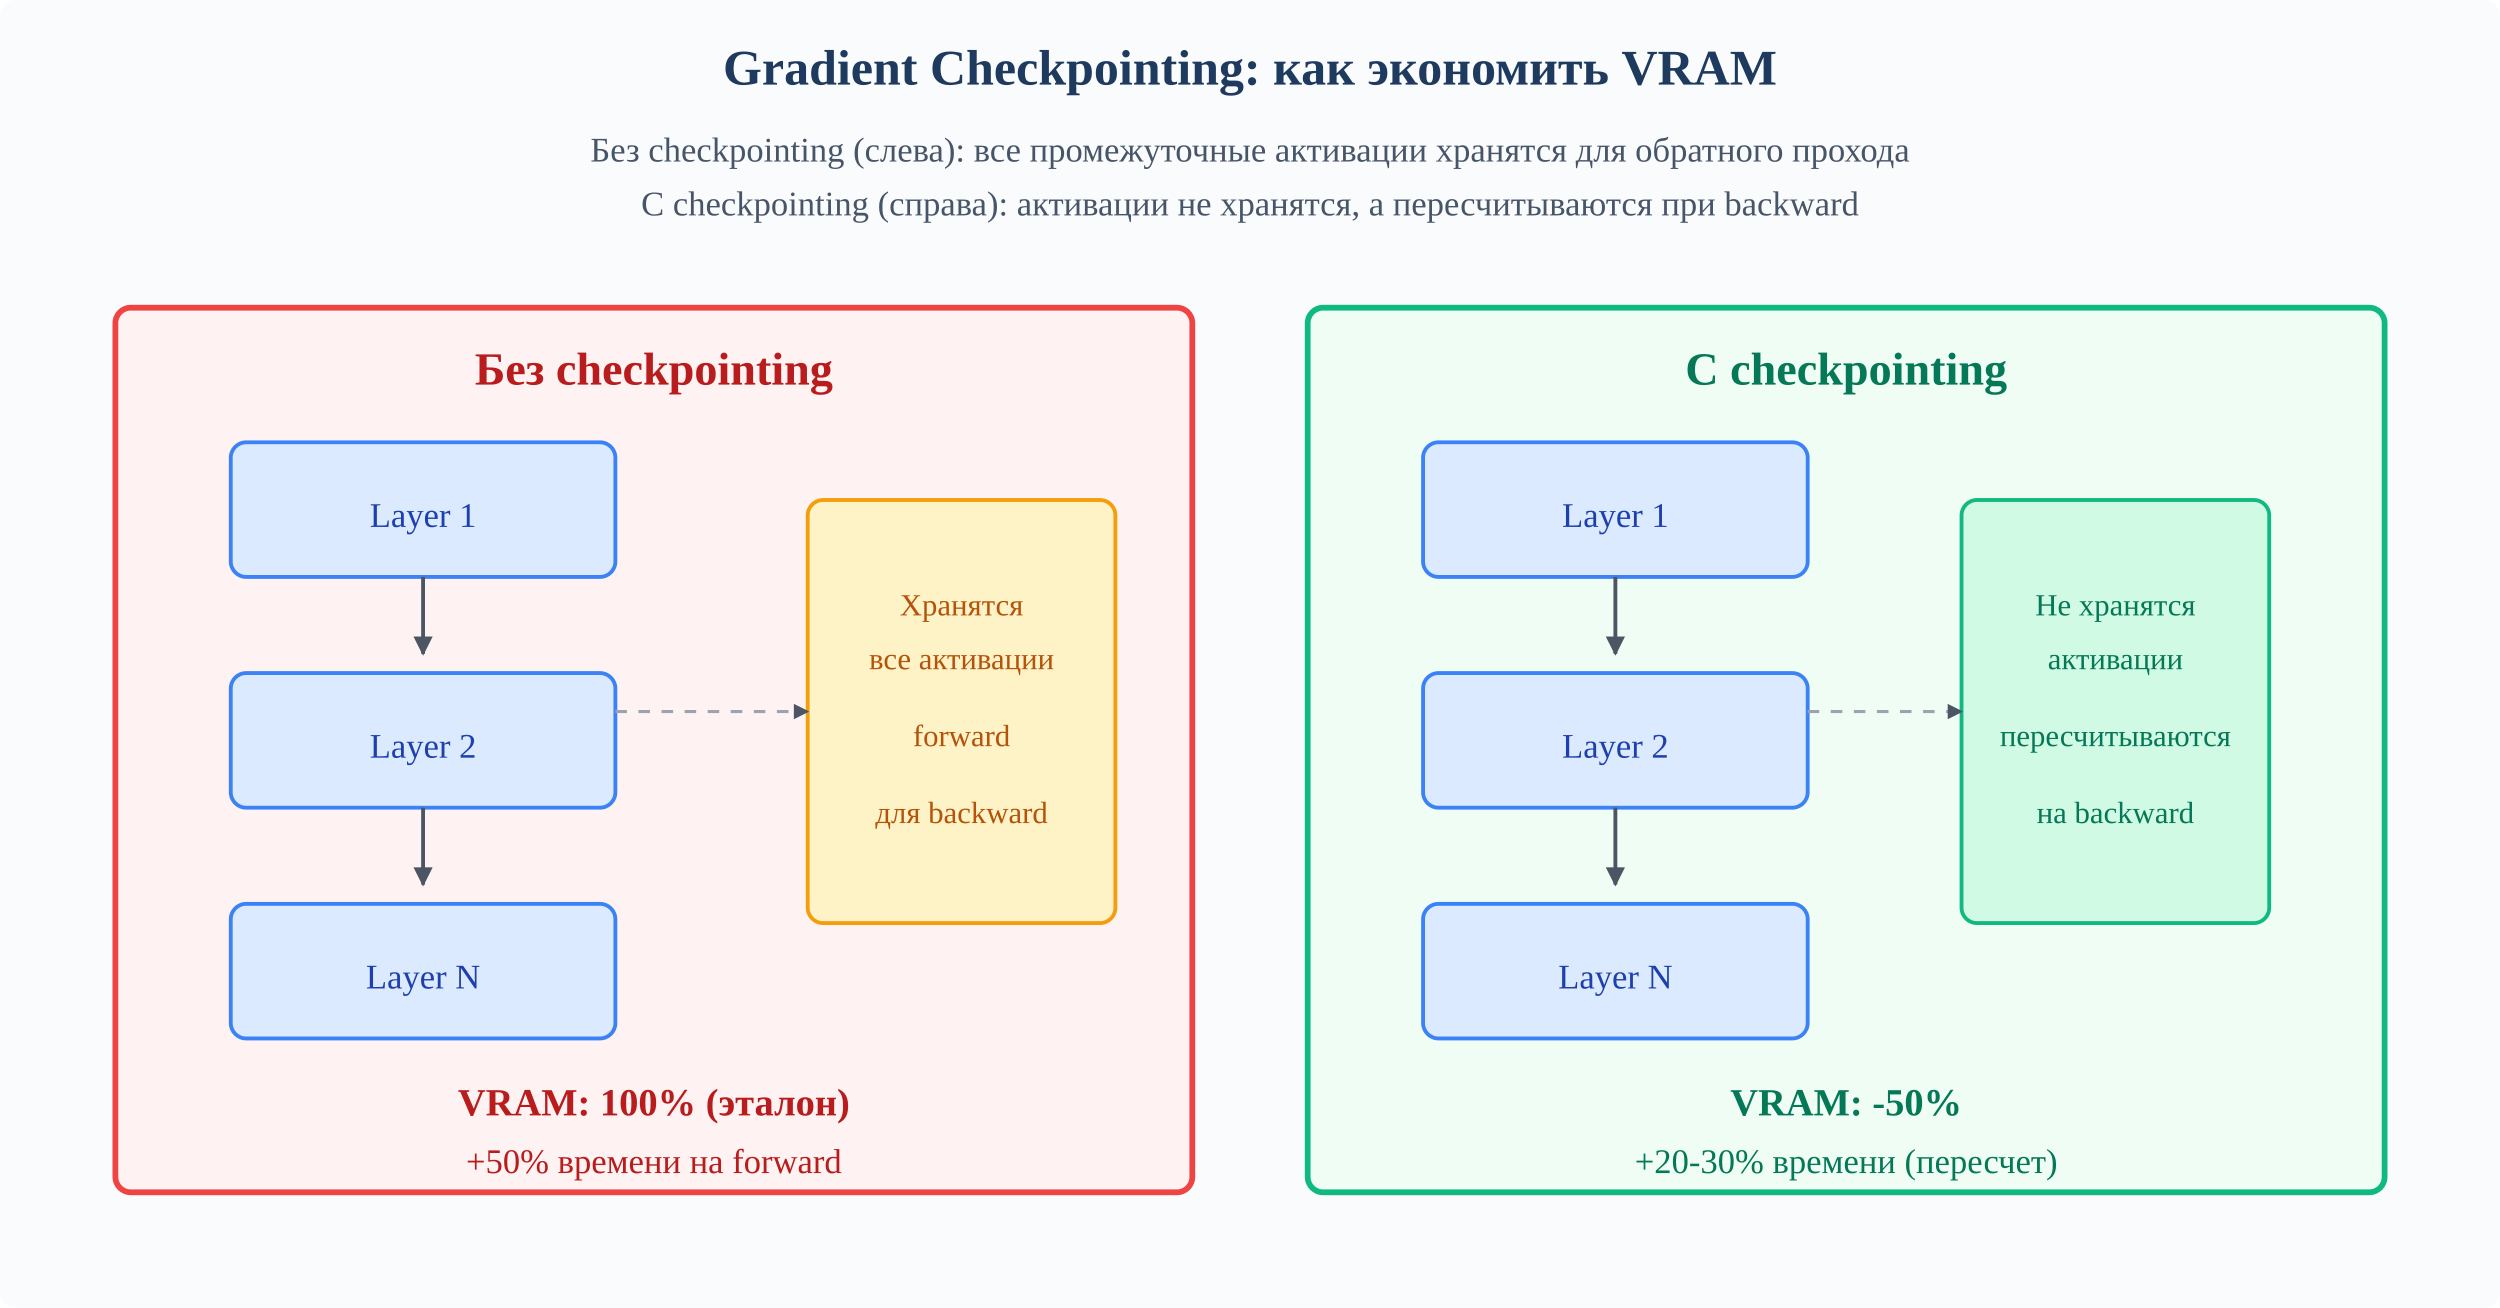
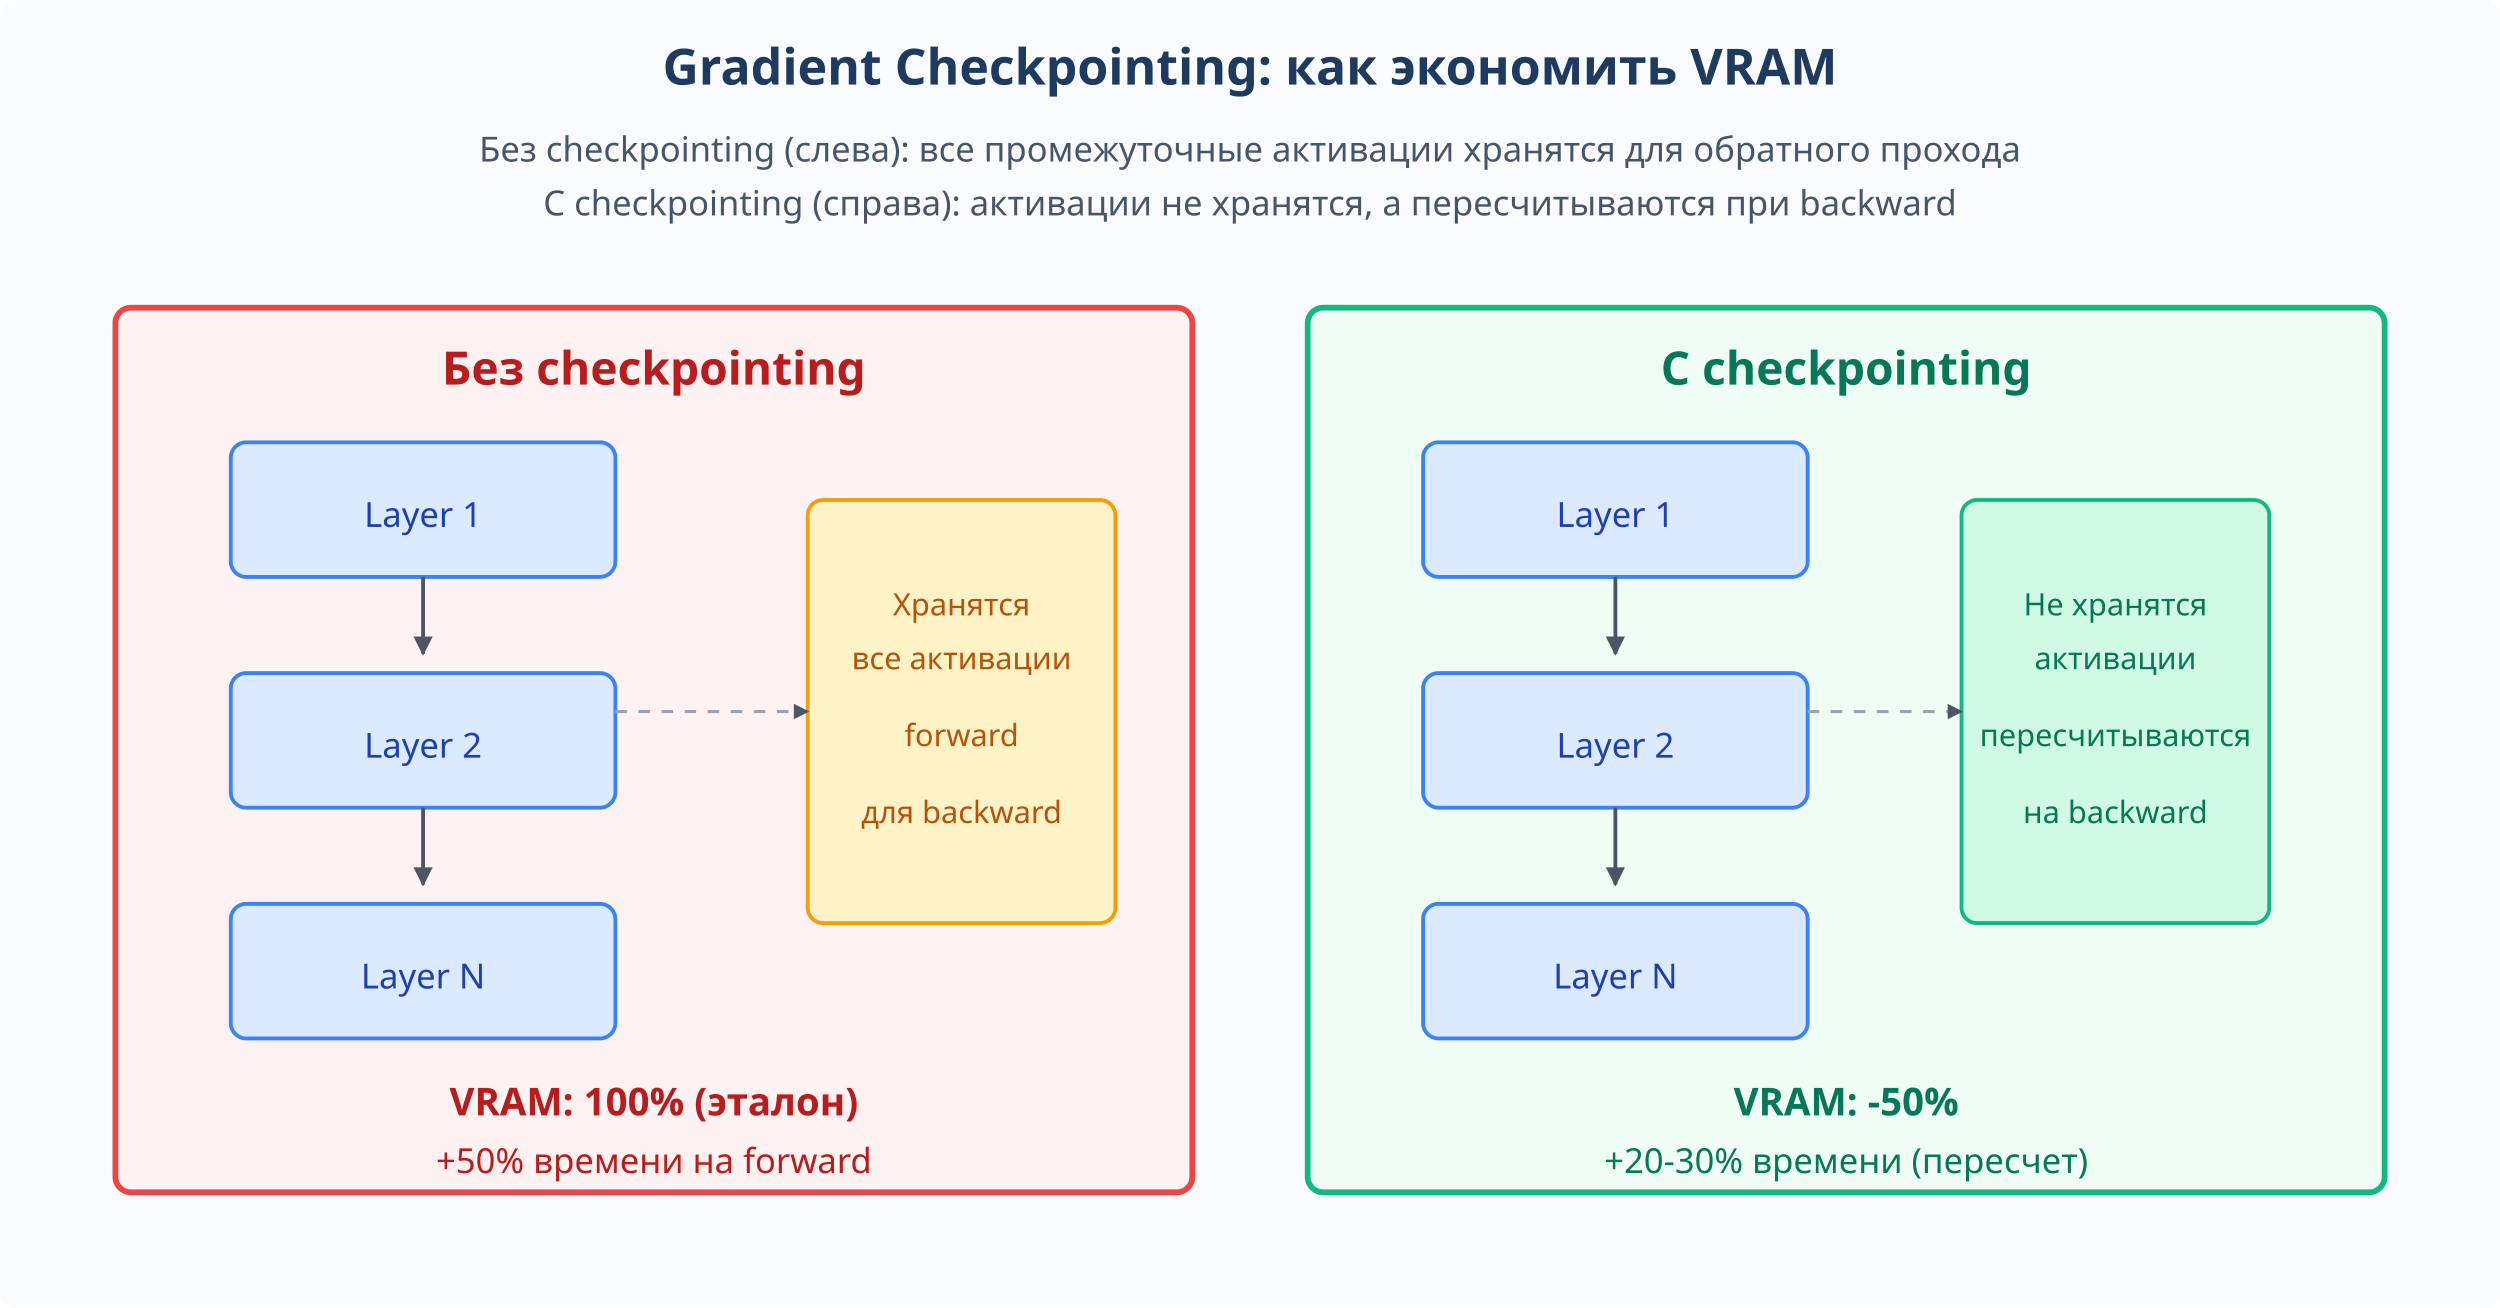
- <svg xmlns="http://www.w3.org/2000/svg" viewBox="0 0 650 340" font-family="'Times New Roman',Times,serif" font-size="11">
+ <svg xmlns="http://www.w3.org/2000/svg" viewBox="0 0 650 340" font-family="sans-serif" font-size="11">
  <defs>
    <marker id="a" viewBox="0 0 10 10" refX="9" refY="5" markerWidth="5" markerHeight="5" orient="auto">
      <path d="M 0 0 L 10 5 L 0 10 z" fill="#4B5563" />
    </marker>
  </defs>
  <rect x="0" y="0" width="650" height="340" fill="#fafbfc" rx="4" />
  <text x="325" y="22" text-anchor="middle" font-weight="bold" font-size="13" fill="#1e3a5f">Gradient Checkpointing: как экономить VRAM</text>
  <text x="325" y="42" text-anchor="middle" font-size="9" fill="#475569">Без checkpointing (слева): все промежуточные активации хранятся для обратного прохода</text>
  <text x="325" y="56" text-anchor="middle" font-size="9" fill="#475569">С checkpointing (справа): активации не хранятся, а пересчитываются при backward</text>
  <rect x="30" y="80" width="280" height="230" rx="4" fill="#fef2f2" stroke="#ef4444" stroke-width="1.5" />
  <text x="170" y="100" text-anchor="middle" font-weight="bold" font-size="12" fill="#b91c1c">Без checkpointing</text>
  <rect x="60" y="115" width="100" height="35" rx="4" fill="#dbeafe" stroke="#3b82f6" stroke-width="1" />
  <text x="110" y="137" text-anchor="middle" font-size="9" fill="#1e40af">Layer 1</text>
  <line x1="110" y1="150" x2="110" y2="170" stroke="#4B5563" stroke-width="1" marker-end="url(#a)" />
  <rect x="60" y="175" width="100" height="35" rx="4" fill="#dbeafe" stroke="#3b82f6" stroke-width="1" />
  <text x="110" y="197" text-anchor="middle" font-size="9" fill="#1e40af">Layer 2</text>
  <line x1="110" y1="210" x2="110" y2="230" stroke="#4B5563" stroke-width="1" marker-end="url(#a)" />
  <rect x="60" y="235" width="100" height="35" rx="4" fill="#dbeafe" stroke="#3b82f6" stroke-width="1" />
  <text x="110" y="257" text-anchor="middle" font-size="9" fill="#1e40af">Layer N</text>
  <rect x="210" y="130" width="80" height="110" rx="4" fill="#fef3c7" stroke="#f59e0b" stroke-width="1" />
  <text x="250" y="160" text-anchor="middle" font-size="8" fill="#b45309">Хранятся</text>
  <text x="250" y="174" text-anchor="middle" font-size="8" fill="#b45309">все активации</text>
  <text x="250" y="194" text-anchor="middle" font-size="8" fill="#b45309">forward</text>
  <text x="250" y="214" text-anchor="middle" font-size="8" fill="#b45309">для backward</text>
  <line x1="160" y1="185" x2="210" y2="185" stroke="#9CA3AF" stroke-width="0.8" stroke-dasharray="3,3" marker-end="url(#a)" />
  <text x="170" y="290" text-anchor="middle" font-size="10" font-weight="bold" fill="#b91c1c">VRAM: 100% (эталон)</text>
  <text x="170" y="305" text-anchor="middle" font-size="9" fill="#b91c1c">+50% времени на forward</text>
  <rect x="340" y="80" width="280" height="230" rx="4" fill="#f0fdf4" stroke="#10b981" stroke-width="1.5" />
  <text x="480" y="100" text-anchor="middle" font-weight="bold" font-size="12" fill="#047857">С checkpointing</text>
  <rect x="370" y="115" width="100" height="35" rx="4" fill="#dbeafe" stroke="#3b82f6" stroke-width="1" />
  <text x="420" y="137" text-anchor="middle" font-size="9" fill="#1e40af">Layer 1</text>
  <line x1="420" y1="150" x2="420" y2="170" stroke="#4B5563" stroke-width="1" marker-end="url(#a)" />
  <rect x="370" y="175" width="100" height="35" rx="4" fill="#dbeafe" stroke="#3b82f6" stroke-width="1" />
  <text x="420" y="197" text-anchor="middle" font-size="9" fill="#1e40af">Layer 2</text>
  <line x1="420" y1="210" x2="420" y2="230" stroke="#4B5563" stroke-width="1" marker-end="url(#a)" />
  <rect x="370" y="235" width="100" height="35" rx="4" fill="#dbeafe" stroke="#3b82f6" stroke-width="1" />
  <text x="420" y="257" text-anchor="middle" font-size="9" fill="#1e40af">Layer N</text>
  <rect x="510" y="130" width="80" height="110" rx="4" fill="#d1fae5" stroke="#10b981" stroke-width="1" />
  <text x="550" y="160" text-anchor="middle" font-size="8" fill="#047857">Не хранятся</text>
  <text x="550" y="174" text-anchor="middle" font-size="8" fill="#047857">активации</text>
  <text x="550" y="194" text-anchor="middle" font-size="8" fill="#047857">пересчитываются</text>
  <text x="550" y="214" text-anchor="middle" font-size="8" fill="#047857">на backward</text>
  <line x1="470" y1="185" x2="510" y2="185" stroke="#9CA3AF" stroke-width="0.8" stroke-dasharray="3,3" marker-end="url(#a)" />
  <text x="480" y="290" text-anchor="middle" font-size="10" font-weight="bold" fill="#047857">VRAM: -50%</text>
  <text x="480" y="305" text-anchor="middle" font-size="9" fill="#047857">+20-30% времени (пересчет)</text>
</svg>
